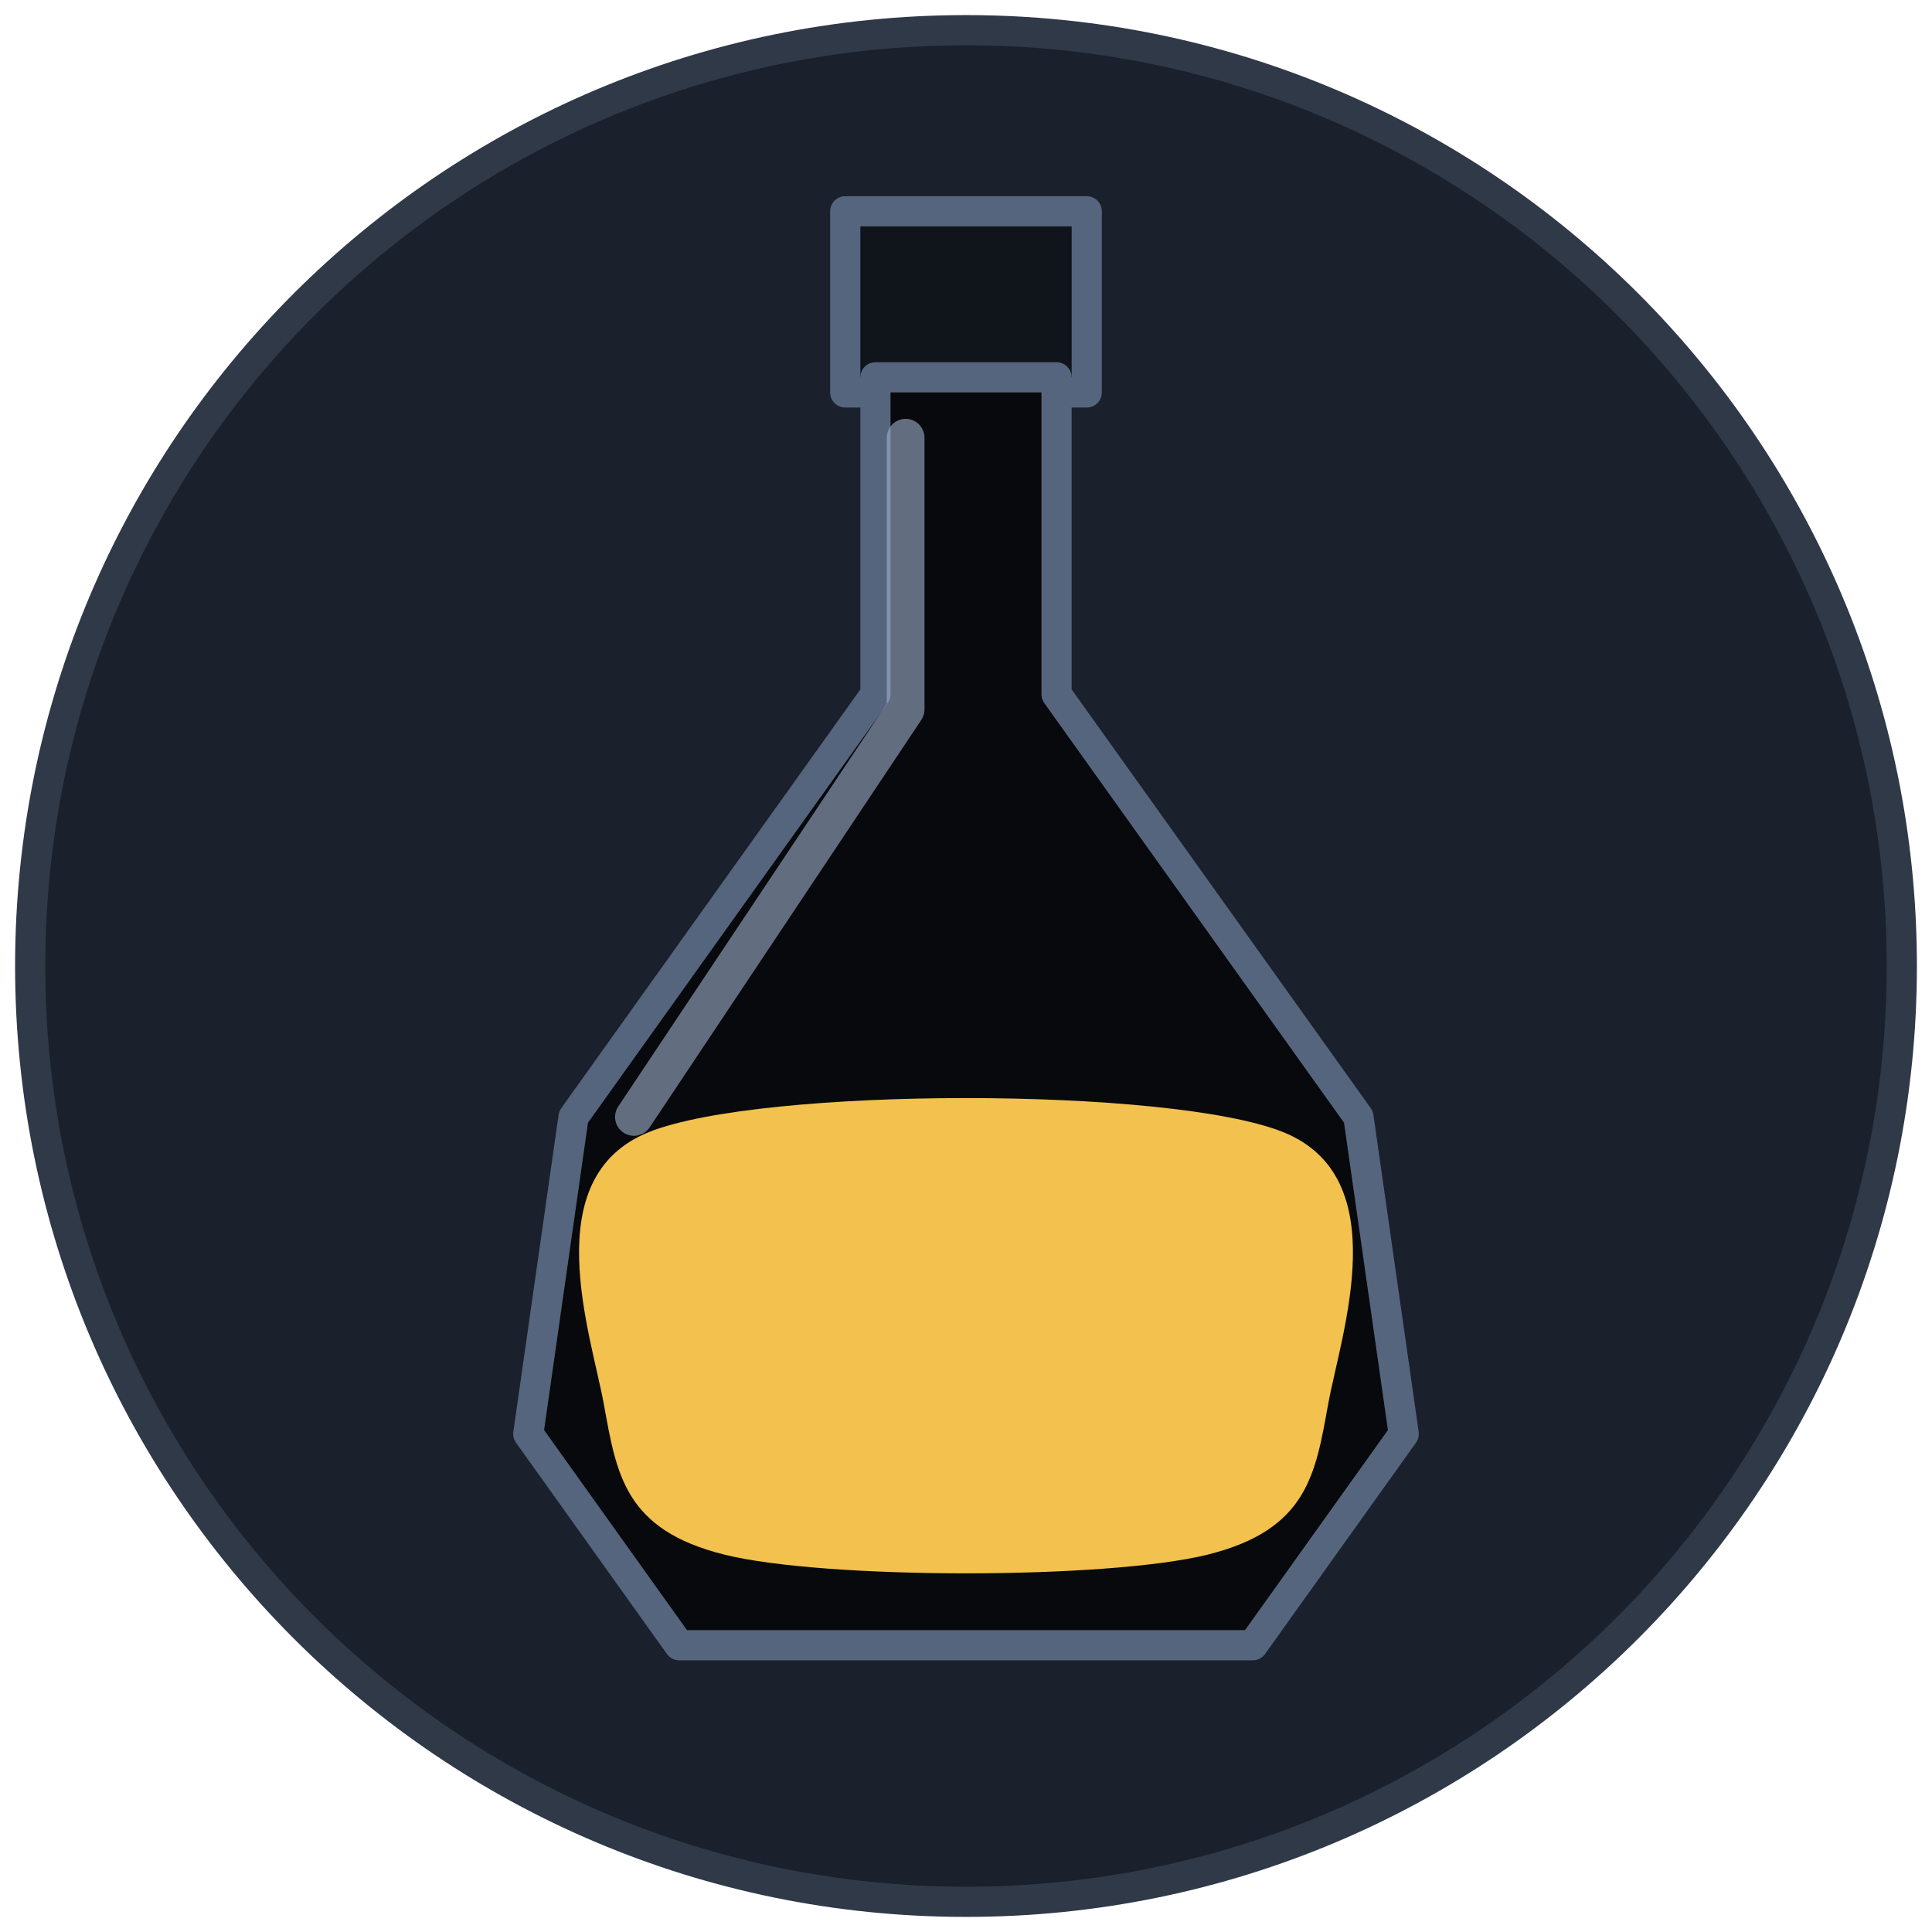
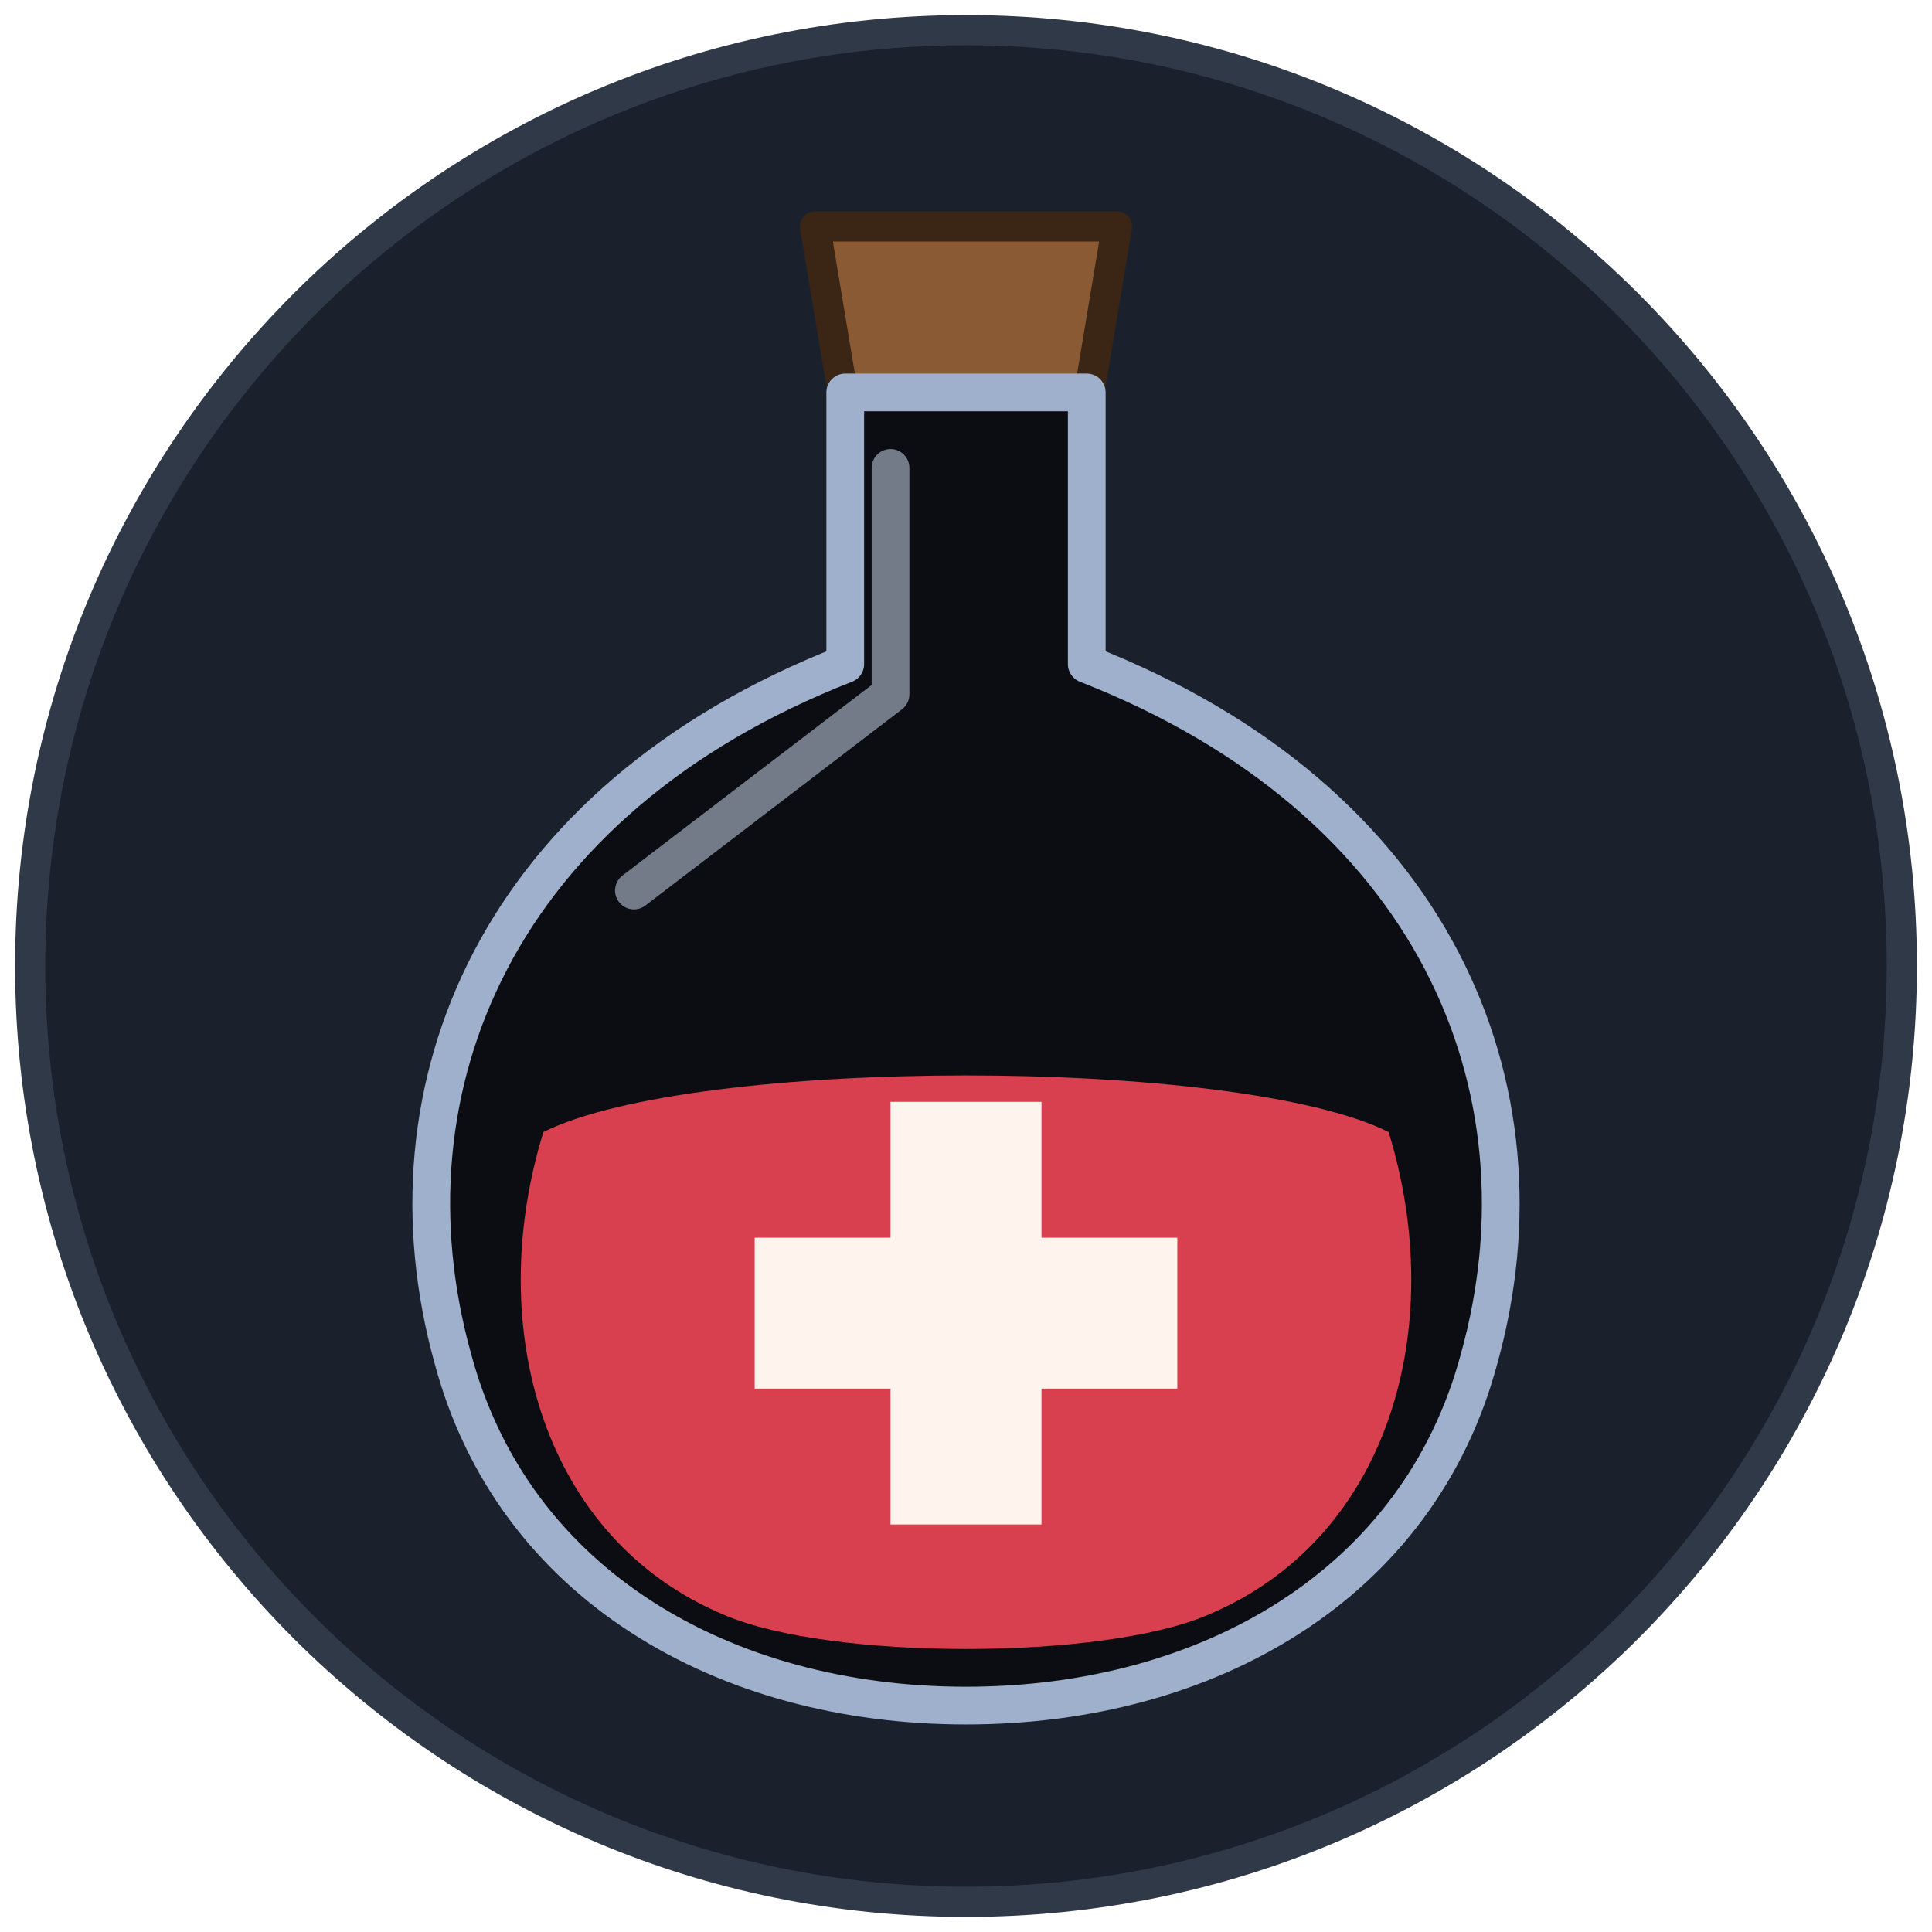
<svg xmlns="http://www.w3.org/2000/svg" width="256" height="256" viewBox="0 0 256 256">
  <circle cx="128" cy="128" r="124" fill="#1a212c" stroke="#2f3947" stroke-width="4" />
-   <path d="M112 28 L144 28 L144 52 L112 52 Z" fill="#10141b" stroke="#56657e" stroke-width="4" stroke-linejoin="round" stroke-linecap="round" />
-   <path d="M116 50 L140 50 L140 92 L180 148 L186 190 L166 218 L90 218 L70 190 L76 148 L116 92 Z" fill="#07090c" stroke="#56657e" stroke-width="4" stroke-linejoin="round" stroke-linecap="round" />
-   <path d="M86 150 C101 144 155 144 170 150 C185 156 177.7 176.7 176 186 C174.3 195.3 173.3 202.7 160 206 C146.7 209.3 109.3 209.3 96 206 C82.7 202.7 81.7 195.3 80 186 C78.3 176.7 71 156 86 150 Z" fill="#f2c14e" />
-   <path d="M120 58 L120 94 L84 148" fill="none" stroke="#9fb0cc" stroke-width="5" stroke-linejoin="round" stroke-linecap="round" opacity="0.6" />
+   <path d="M108 30 L148 30 L144 54 L112 54 Z" fill="#8a5a34" stroke="#3b2616" stroke-width="4" stroke-linejoin="round" />
+   <path d="M112 52 L144 52 L144 88 C190 106 206 144 196 180 C188 210 160 226 128 226 C96 226 68 210 60 180 C50 144 66 106 112 88 Z" fill="#0b0d12" stroke="#9fb0cc" stroke-width="5" stroke-linejoin="round" />
+   <path d="M72 150 C92 140 164 140 184 150 C192 176 184 204 160 214 C146 220 110 220 96 214 C72 204 64 176 72 150 Z" fill="#d9404f" />
+   <path d="M118 156 L138 156 L138 174 L156 174 L156 194 L138 194 L138 212 L118 212 L118 194 L100 194 L100 174 L118 174 Z" fill="#fff3ee" transform="translate(0 -10)" />
+   <path d="M118 62 L118 92 L84 118" fill="none" stroke="#c9d6ea" stroke-width="5" stroke-linecap="round" stroke-linejoin="round" opacity="0.55" />
</svg>
